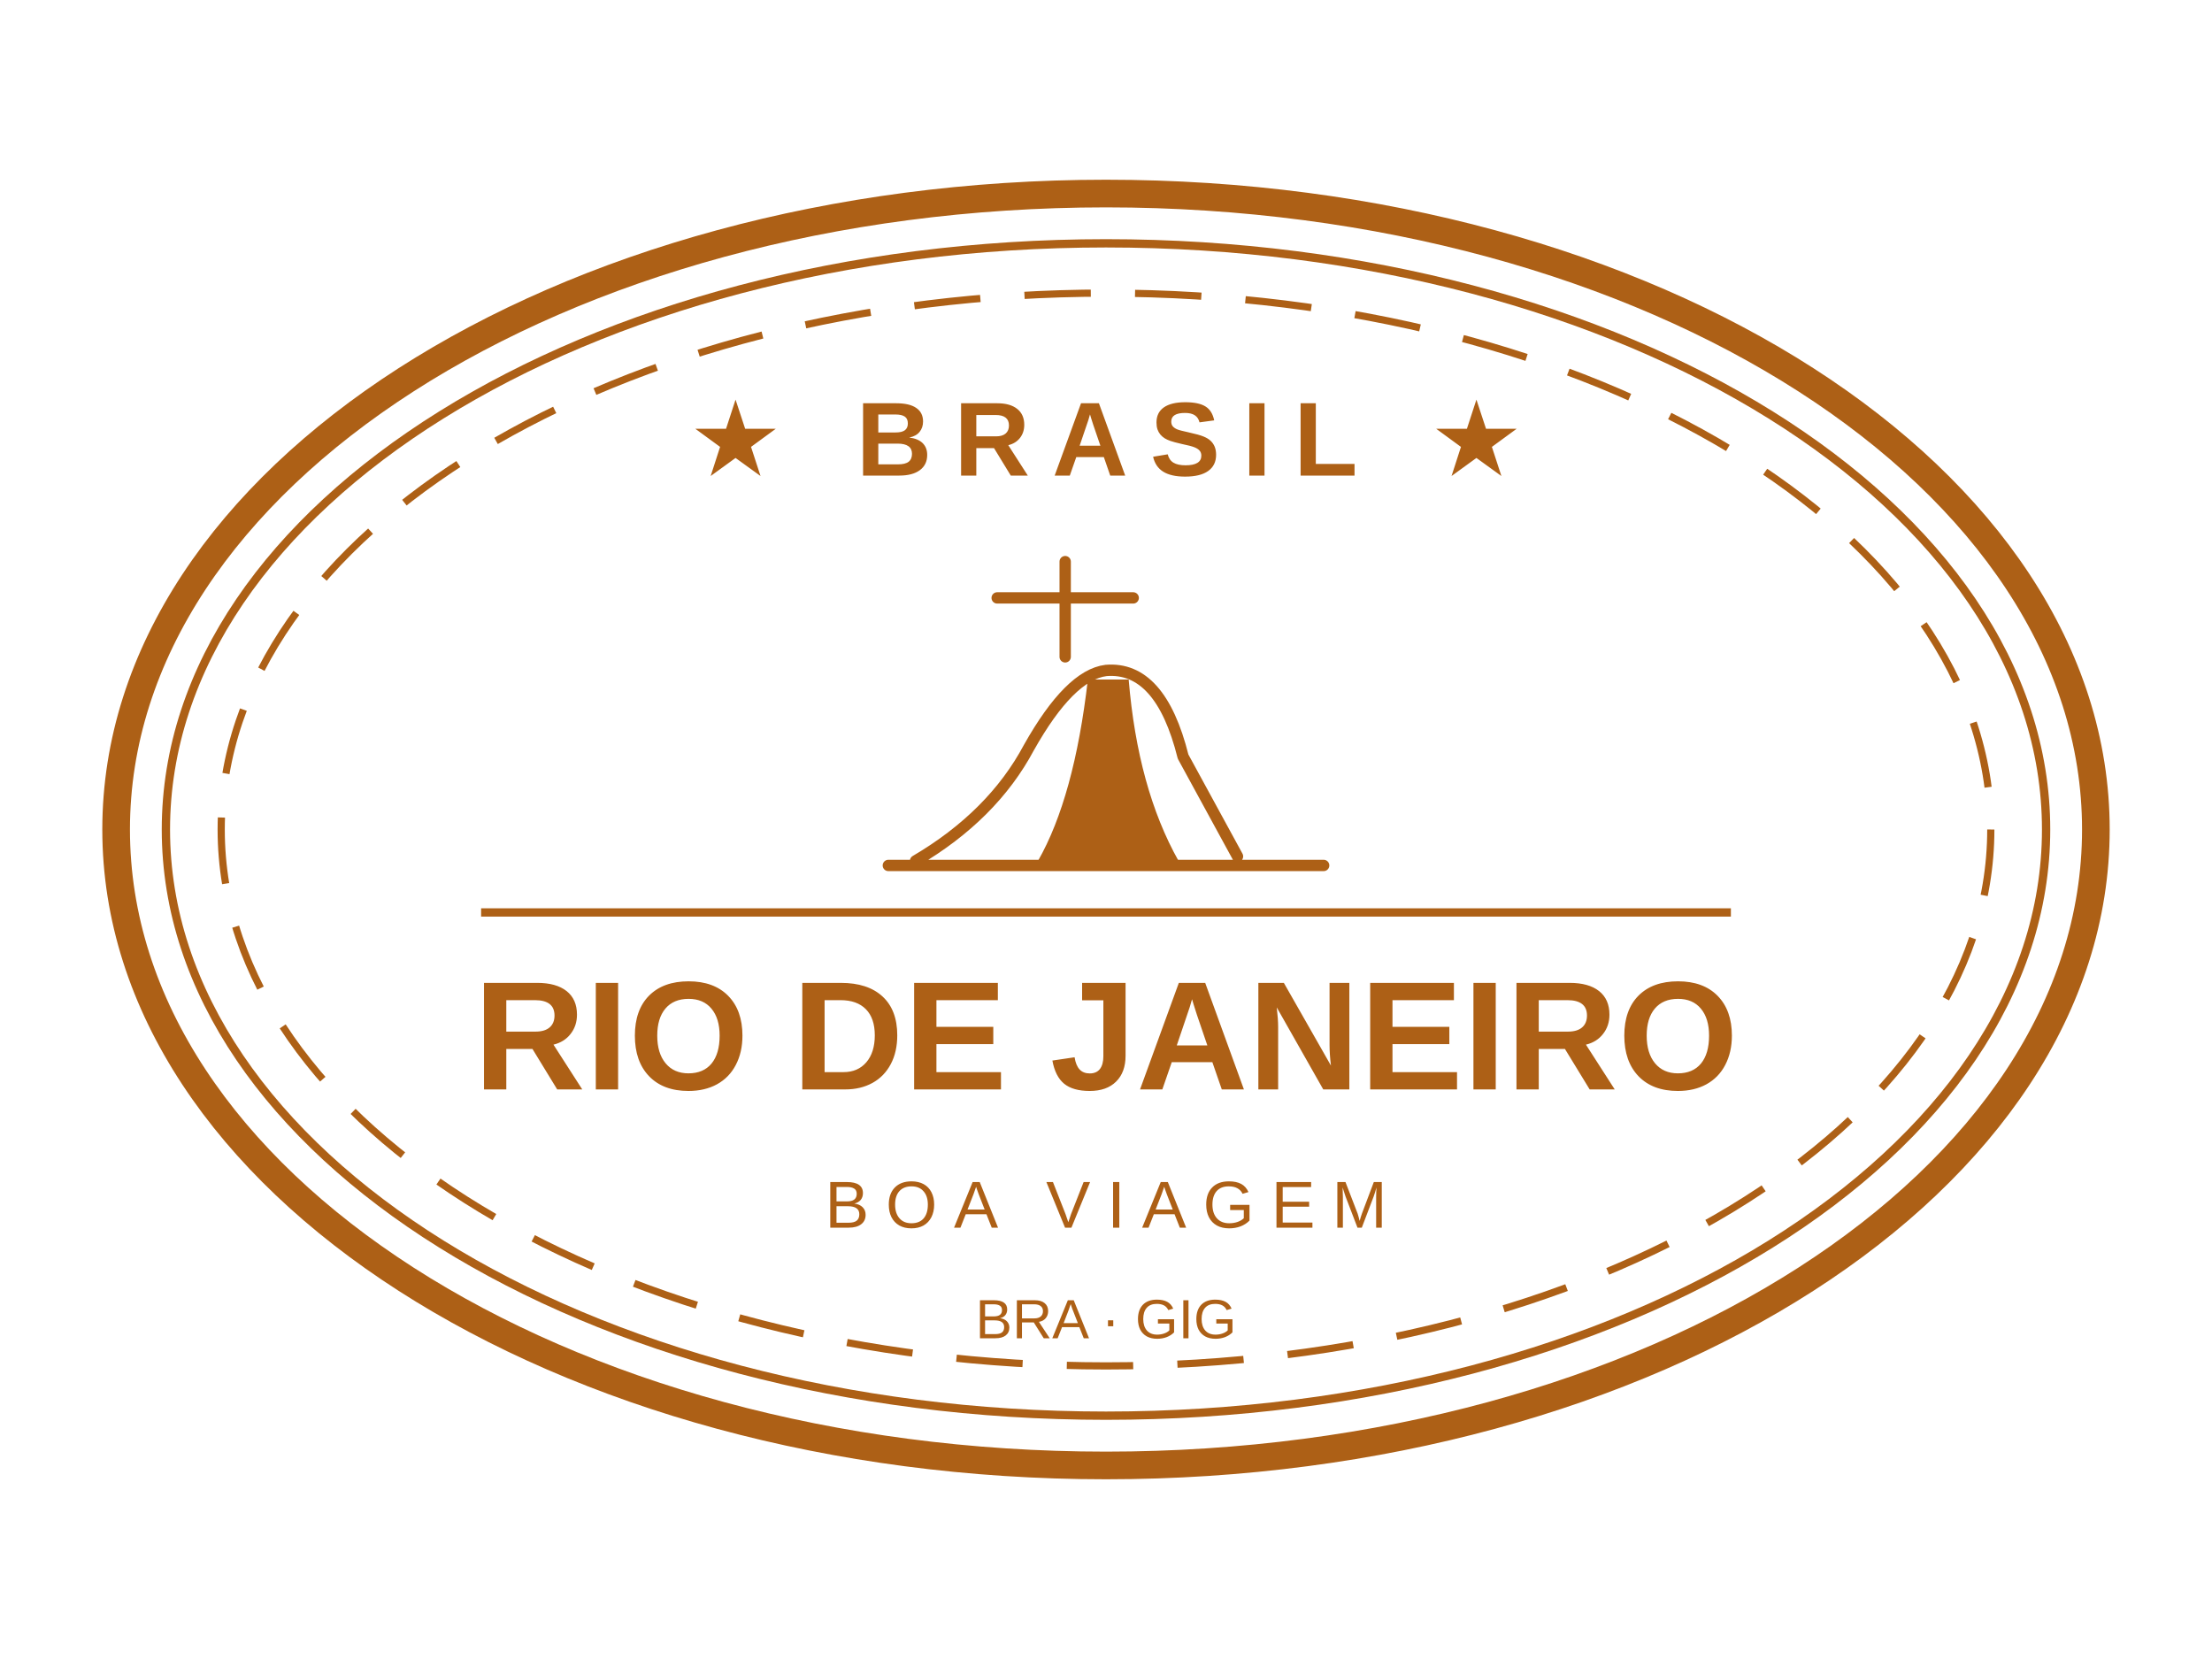
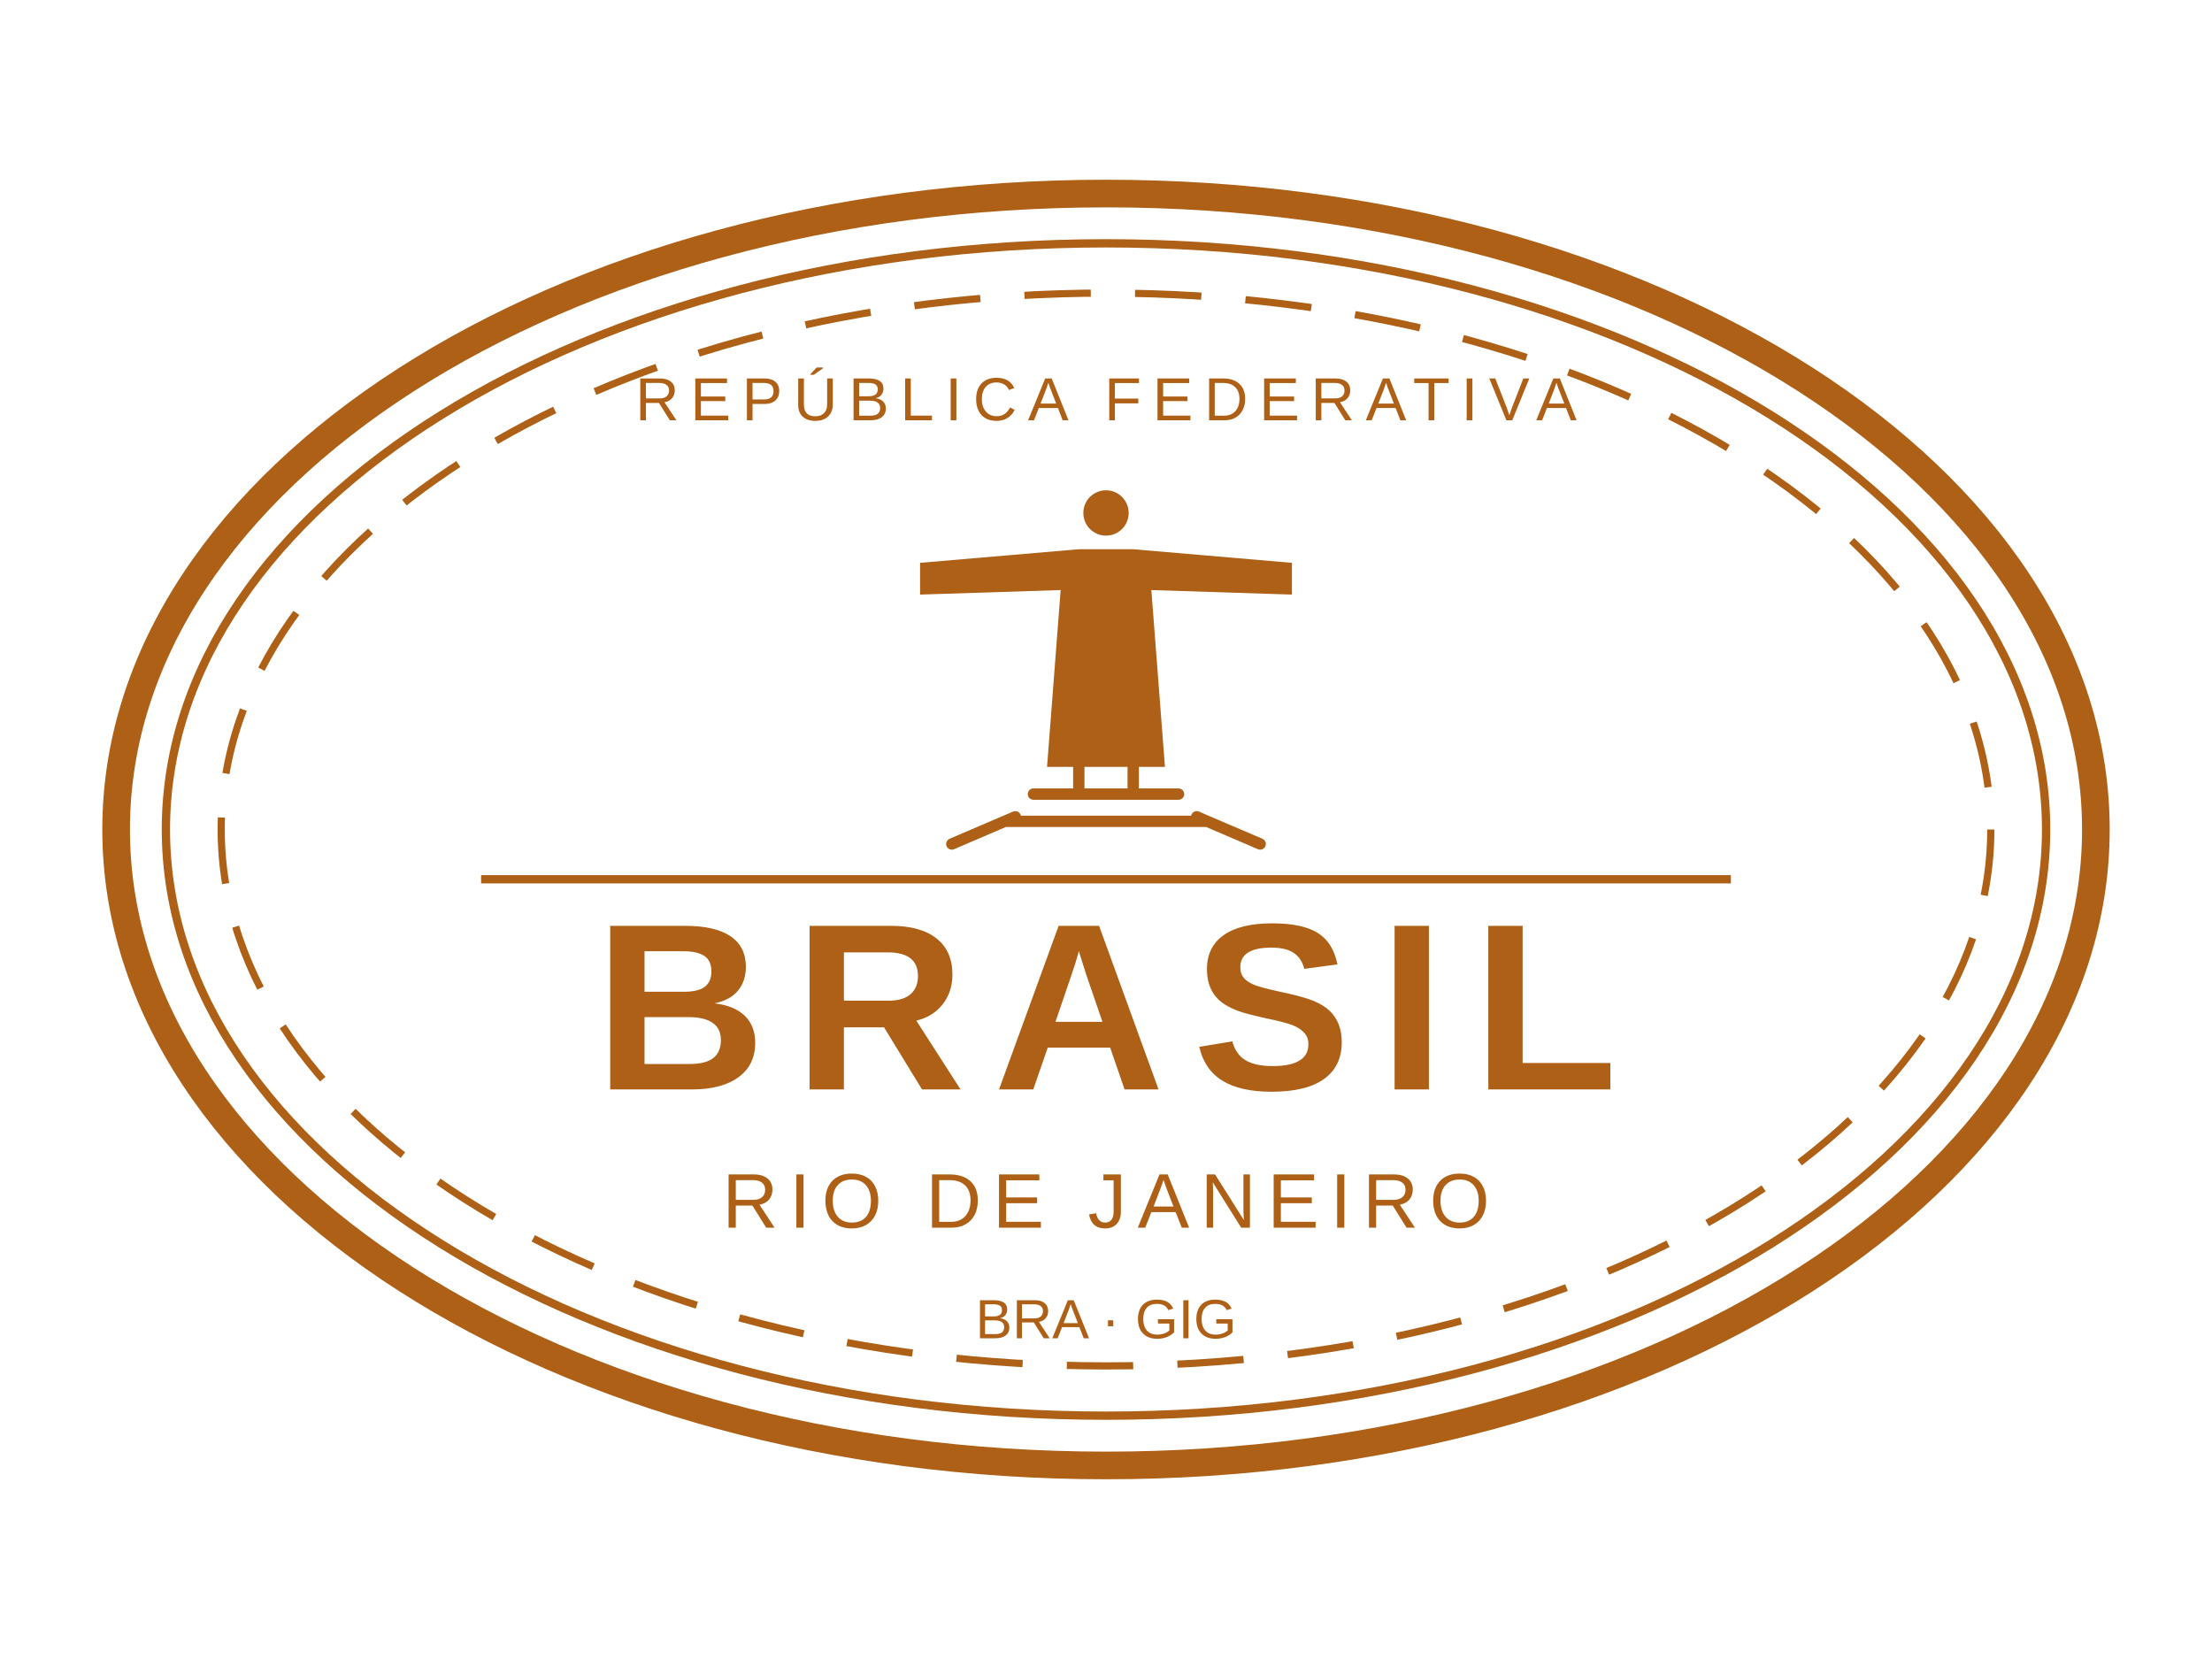
- <svg xmlns="http://www.w3.org/2000/svg" viewBox="0 0 400 300" width="400" height="300" role="img" aria-labelledby="title-BR">
+ <svg xmlns="http://www.w3.org/2000/svg" viewBox="0 0 400 300" width="400" height="300" role="img" aria-labelledby="title-br">
  <g color="#ad6016" fill="currentColor" font-family="Arial,Helvetica,sans-serif" text-anchor="middle">
    <g fill="none" stroke="currentColor">
      <ellipse cx="200" cy="150" rx="179" ry="115" stroke-width="5" />
      <ellipse cx="200" cy="150" rx="170" ry="106" stroke-width="1.5" />
      <ellipse cx="200" cy="150" rx="160" ry="97" stroke-dasharray="12 8" stroke-width="1.3" />
    </g>
-     <text x="200" y="86" font-size="19" letter-spacing="4" font-weight="700">★  BRASIL  ★</text>
-     <g transform="translate(200 136) scale(0.82)" fill="none" stroke="currentColor" stroke-width="2.5" stroke-linecap="round" stroke-linejoin="round">
-       <path d="M-42 24Q-25 14-17-1Q-8-17 0-18Q12-19 17 1L29 23M-48 25H48M-9-21V-42M-24-34H6" />
-       <path d="M-4-16Q-7 10-15 24H16Q7 8 5-16" fill="currentColor" stroke="none" />
+     <text x="200" y="76" font-size="11" letter-spacing="2">REPÚBLICA FEDERATIVA</text>
+     <g transform="translate(200 119) scale(0.82)" fill="none" stroke="currentColor" stroke-width="2.5" stroke-linecap="round" stroke-linejoin="round">
+       <circle cy="-32" r="5" fill="currentColor" stroke="none" />
+       <path d="M-6-24L-41-21V-14L-10-15L-13 24H13L10-15L41-14V-21L6-24Z" fill="currentColor" stroke="none" />
+       <path d="M0-19V20M-6 23V29M6 23V29M-16 30H16M-22 36H22M-34 41L-20 35M20 35L34 41" />
    </g>
-     <path d="M87 165H313" fill="none" stroke="currentColor" stroke-width="1.5" />
-     <text x="200" y="197" font-size="28" font-weight="900" textLength="274" lengthAdjust="spacingAndGlyphs">RIO DE JANEIRO</text>
-     <text x="200" y="222" font-size="12" letter-spacing="3">BOA VIAGEM</text>
+     <path d="M87 159H313" fill="none" stroke="currentColor" stroke-width="1.5" />
+     <text x="200" y="197" font-size="43" font-weight="900" letter-spacing="5">BRASIL</text>
+     <text x="200" y="222" font-size="14" letter-spacing="2">RIO DE JANEIRO</text>
    <text x="200" y="242" font-size="10">BRA · GIG</text>
  </g>
</svg>
